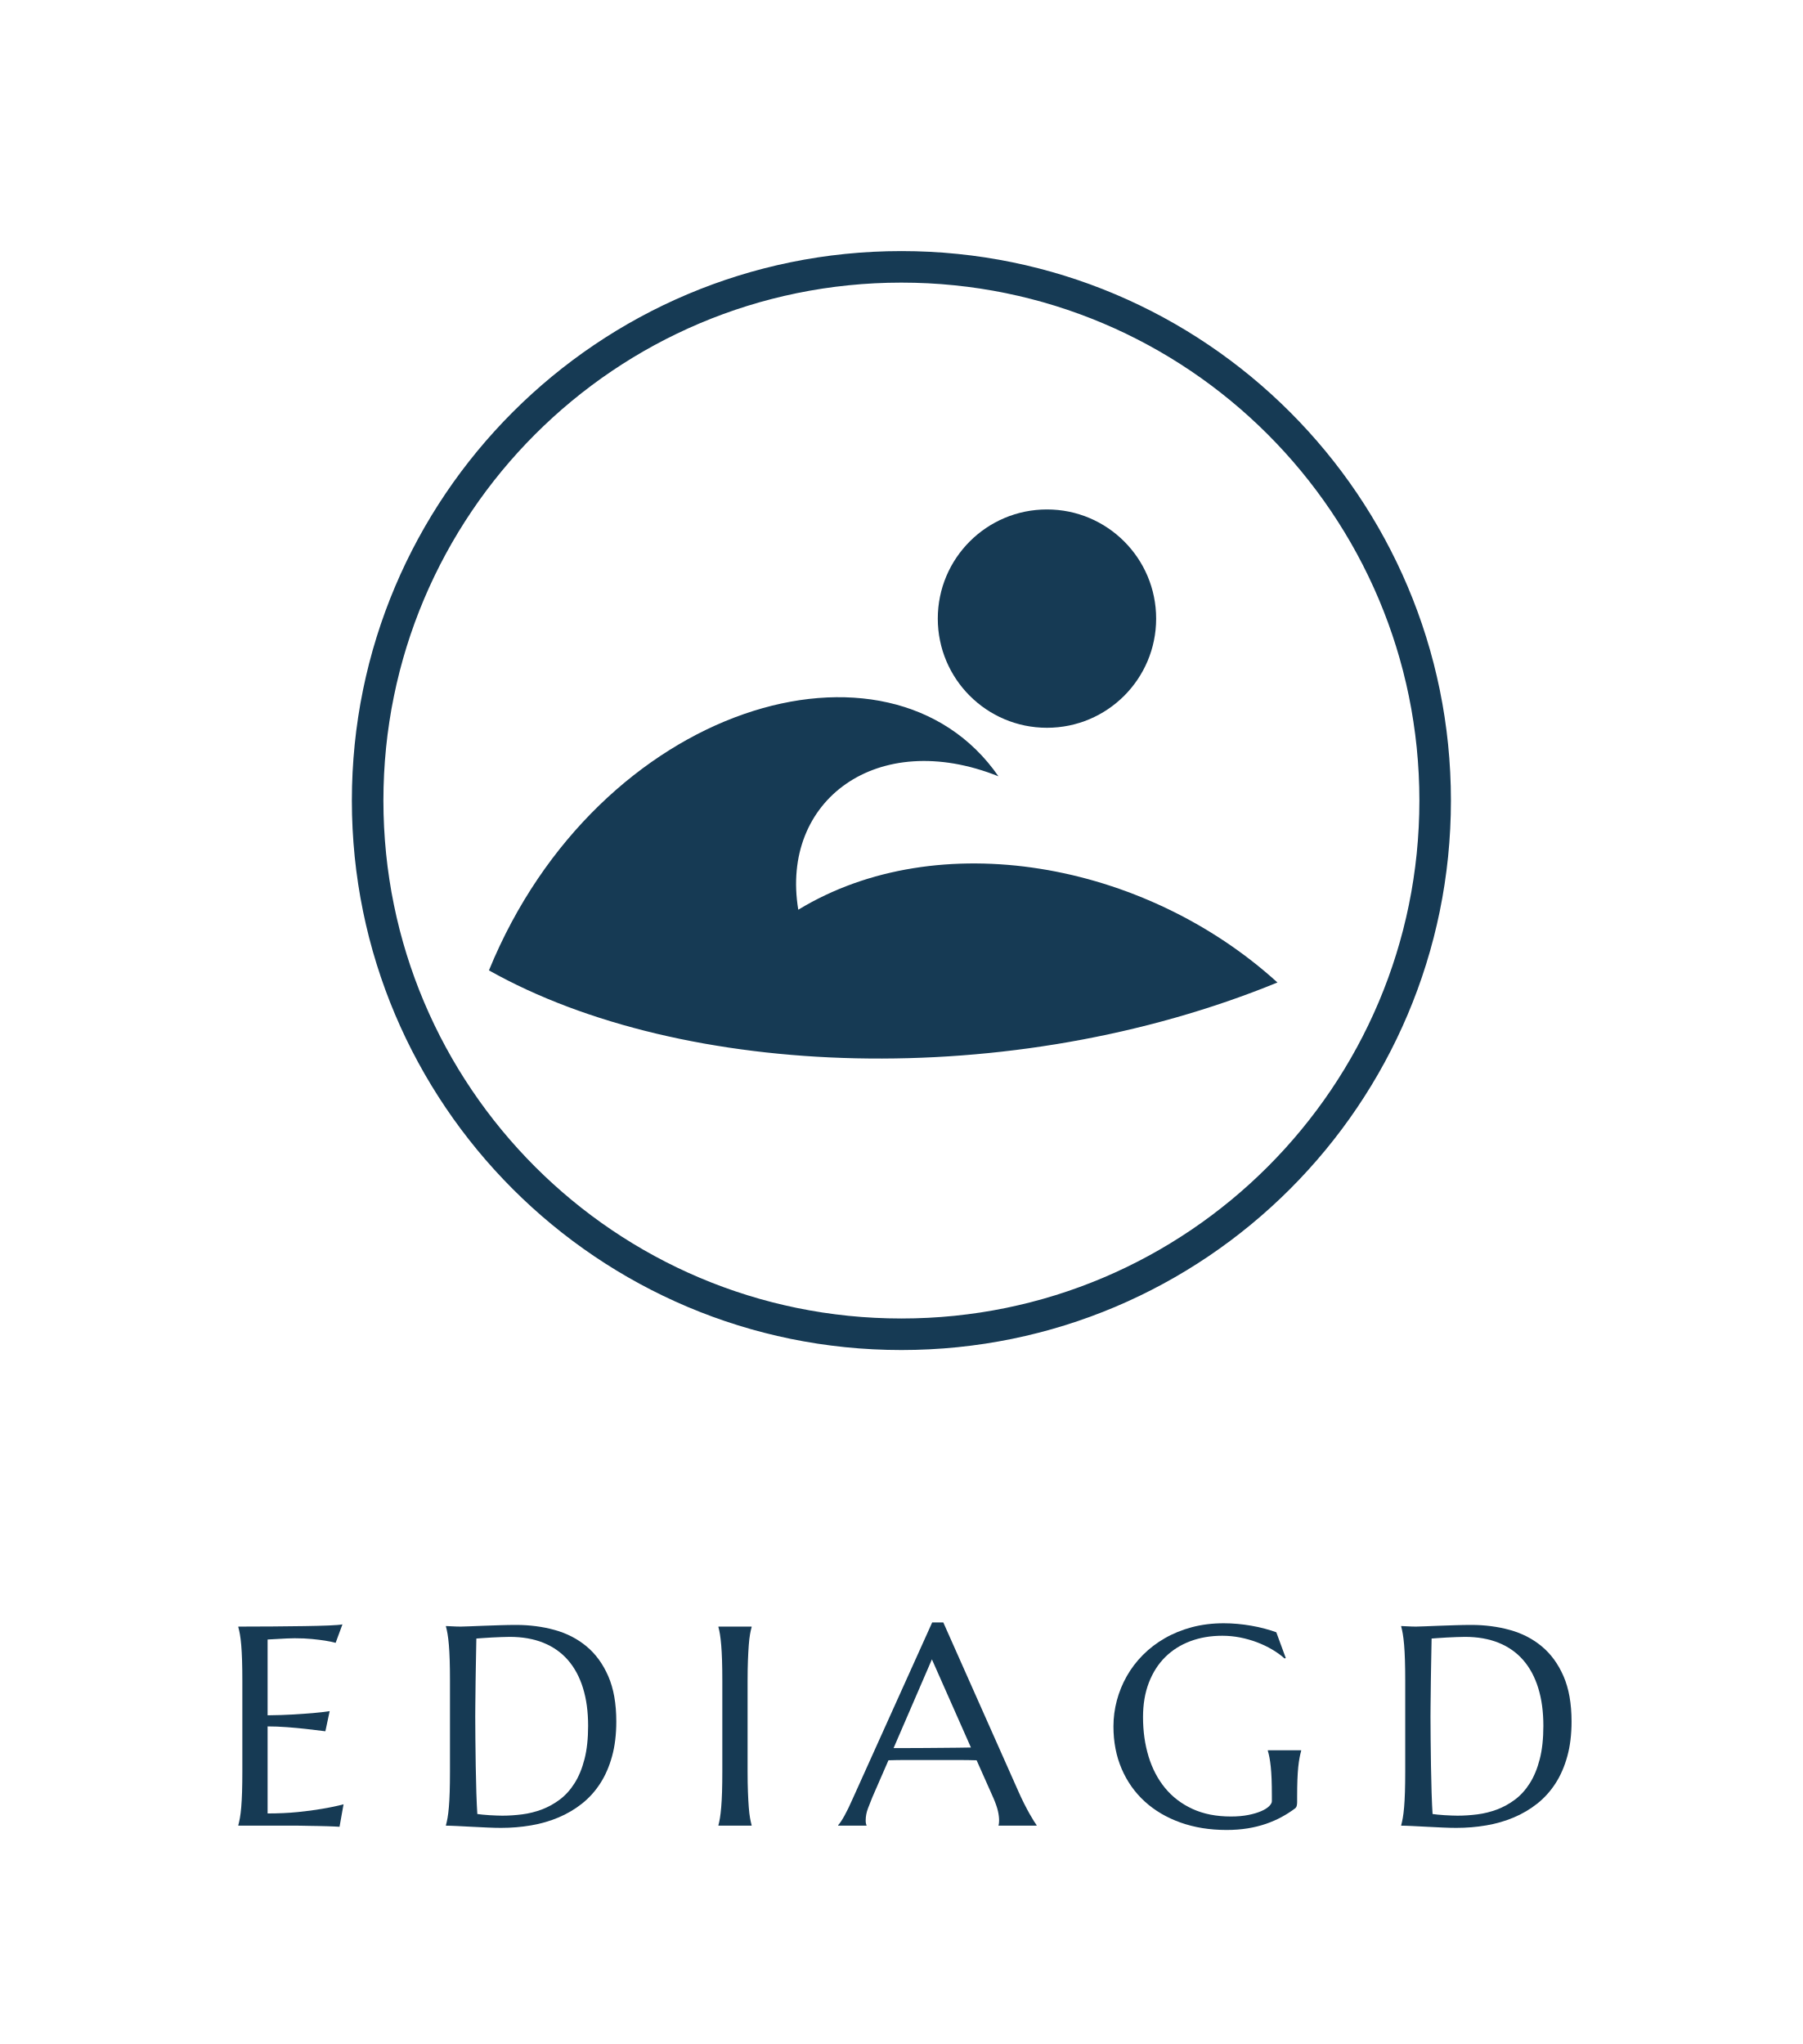
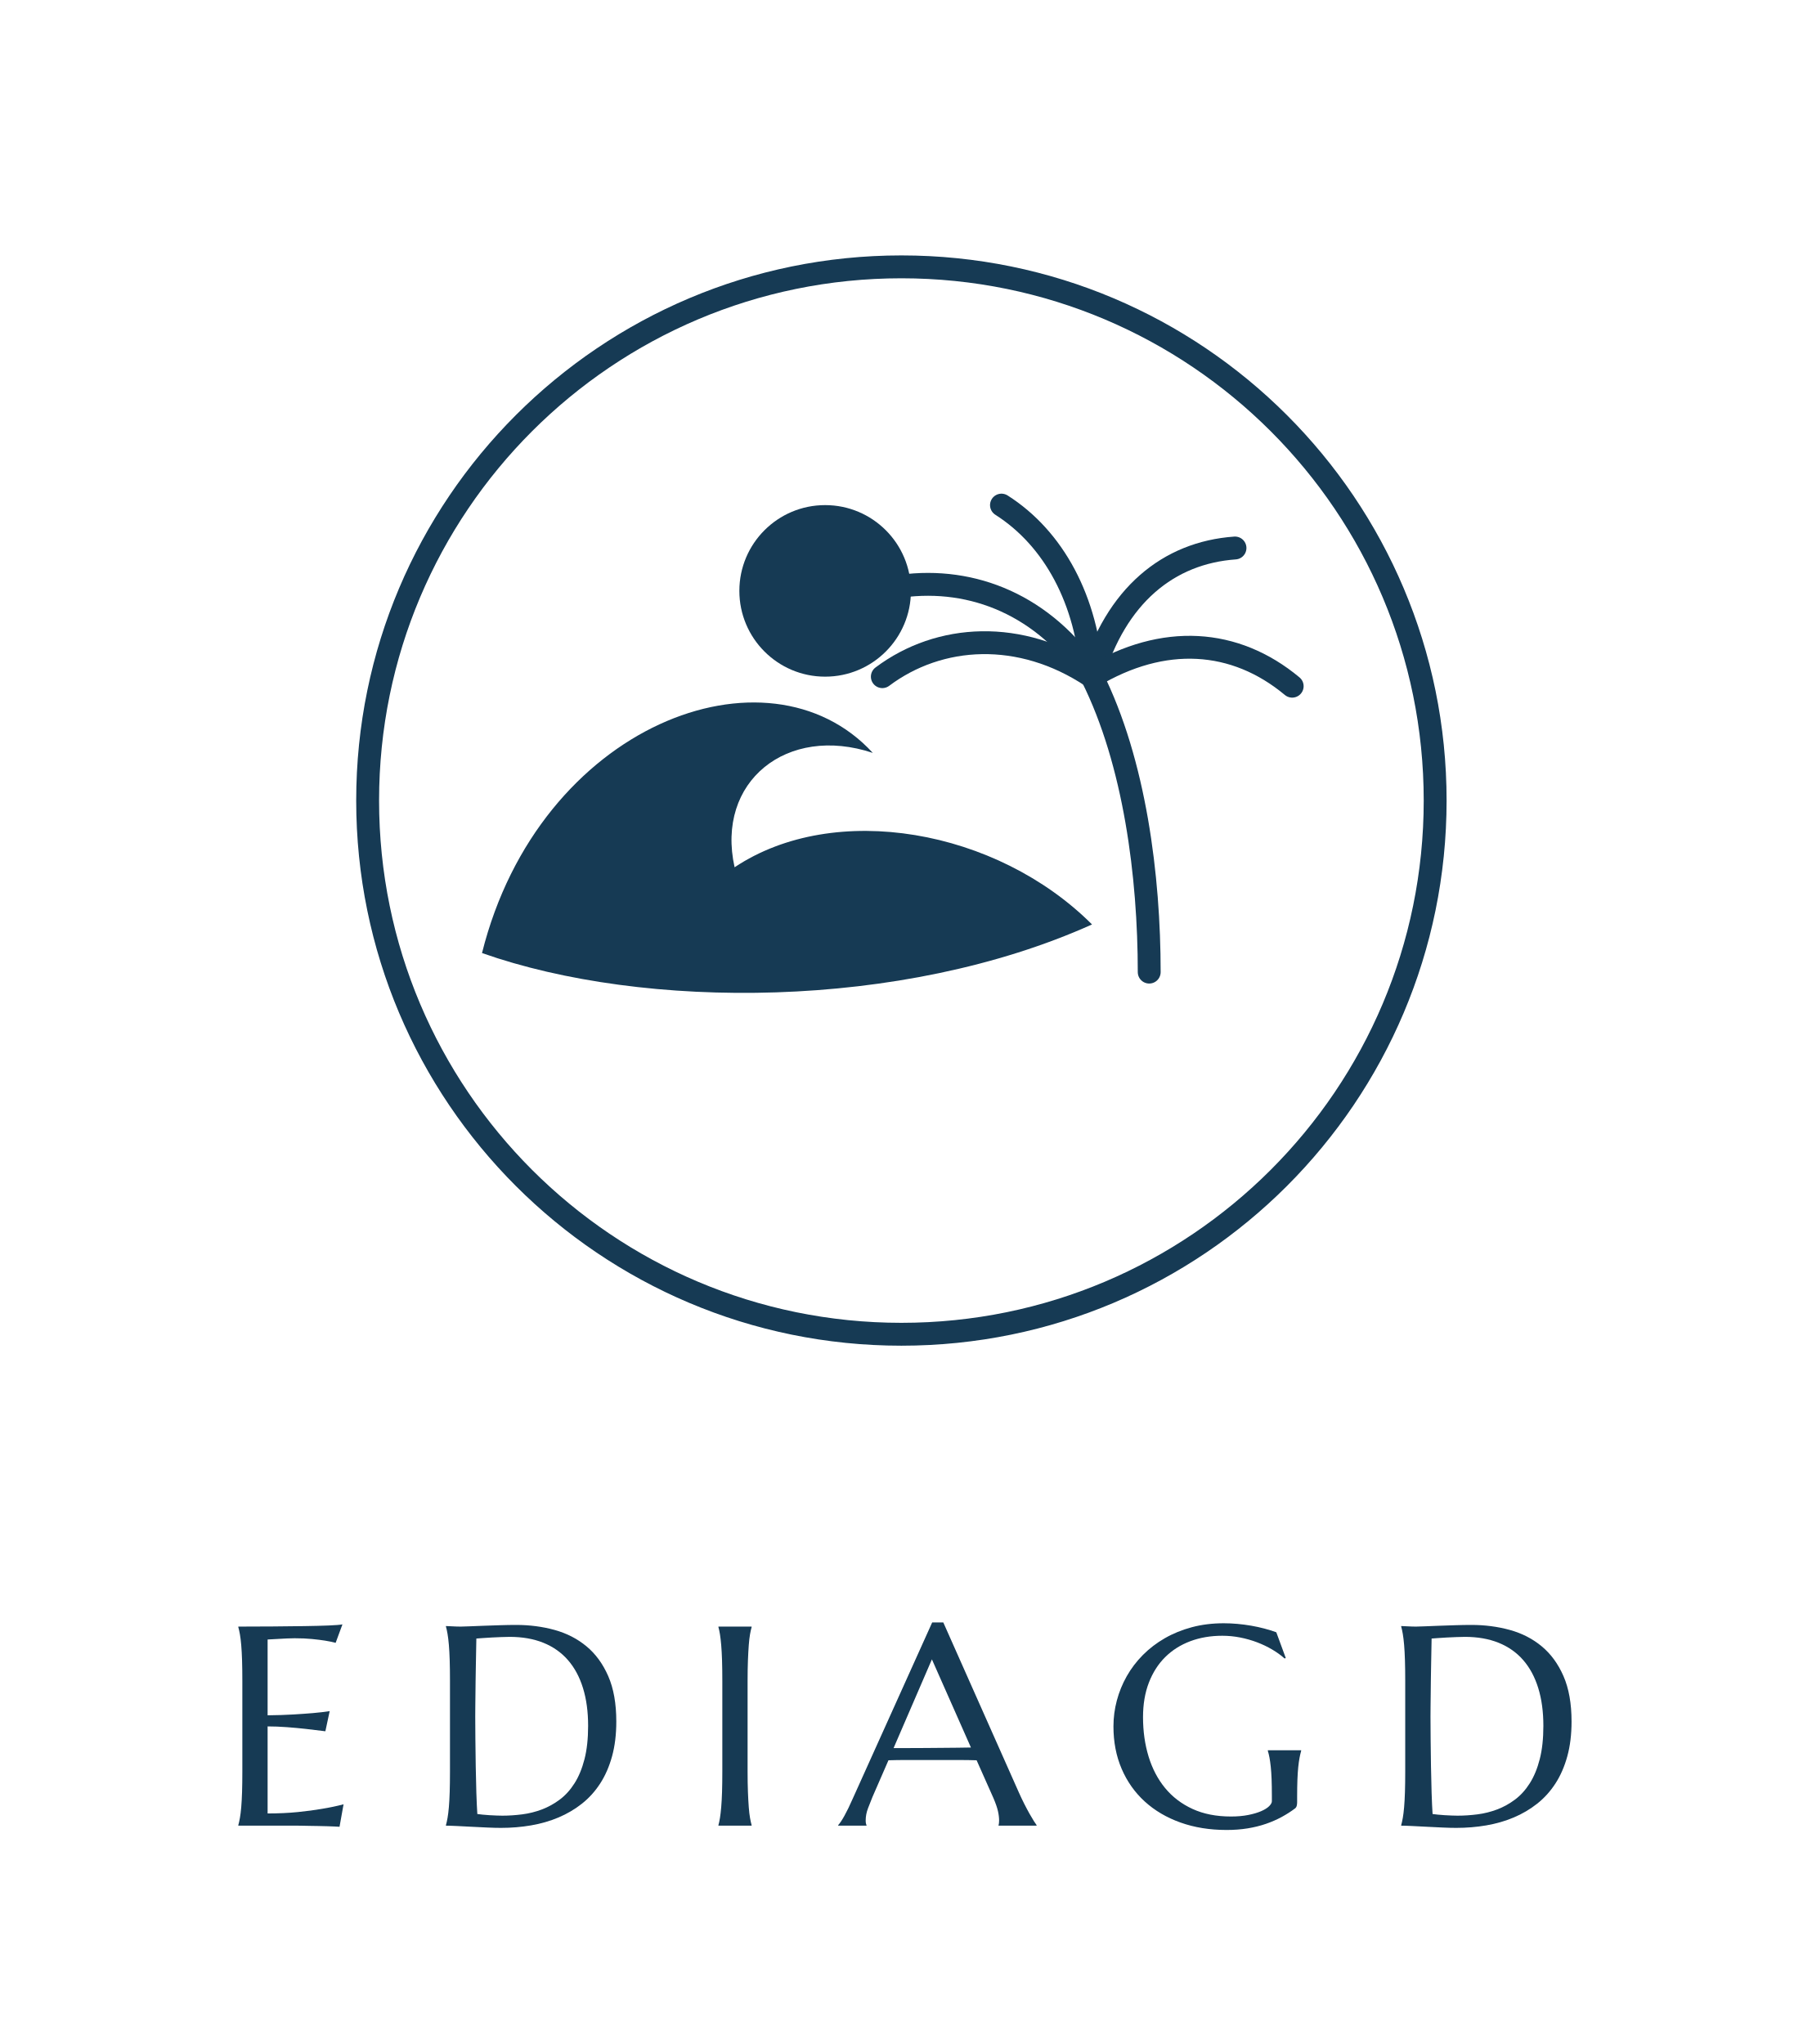
<svg xmlns="http://www.w3.org/2000/svg" viewBox="-26.297 -18.0 148.594 168.513" width="148.6" height="168.5" role="img" aria-label="EDIAGD">
-   <circle cx="48" cy="48" r="44" fill="none" stroke="#163A54" stroke-width="2.6" />
-   <circle cx="60" cy="33" r="9" fill="#163A54" />
-   <path d="M14 62 C 23 40, 47 33, 56 46 C 46 42, 38 48, 39.5 57 C 51 50, 68 53, 79 63 C 57 72, 30 71, 14 62 Z" fill="#163A54" />
+   <g transform="translate(0.8571 0.8571) scale(0.785714)">
+     <circle cx="60" cy="60" r="56" fill="none" stroke="#163A54" stroke-width="2.4" />
+     <circle cx="52" cy="38" r="9" fill="#163A54" />
+     <g fill="none" stroke="#163A54" stroke-width="2.4" stroke-linecap="round">
+       <path d="M86 78 C 86 68, 84.5 56, 80 47" />
+       <path d="M80 47 C 72.5 42, 64 42.5, 58 47" />
+       <path d="M80 47 C 75 39.5, 67.5 36.5, 60 37.5" />
+       <path d="M80 47 C 82.5 38.5, 88 34, 95 33.5" />
+       <path d="M80 47 C 87.5 42.5, 95 43, 101 48" />
+       <path d="M80 47 C 79.5 39, 76 32.5, 70.5 29" />
+     </g>
+     <path d="M16 76 C 22 52, 46 43, 57 55 C 48 52, 40.5 58, 42.5 67 C 53 60, 70 63, 80 73 C 60 82, 33 82, 16 76 Z" fill="#163A54" />
+   </g>
  <g fill="#163A54">
    <path transform="translate(-8.297 132.513) scale(0.011445 -0.011445)" d="M143 1434Q268 1434 391.5 1435.0Q515 1436 618.0 1437.5Q721 1439 794.0 1442.0Q867 1445 893 1450L844 1317Q811 1326 767 1333Q729 1339 674.5 1344.5Q620 1350 549 1350Q525 1350 491.5 1348.5Q458 1347 427 1345Q391 1343 354 1341V795Q457 796 540.0 801.0Q623 806 681 811Q749 817 801 825L770 680Q701 689 629 697Q567 704 494.0 709.5Q421 715 354 715V88Q472 88 571.0 98.0Q670 108 744 121Q830 135 901 154L872 -8Q860 -7 836.0 -6.0Q812 -5 782.5 -4.0Q753 -3 720.5 -2.5Q688 -2 659.0 -1.5Q630 -1 607.5 -0.5Q585 0 575 0H143V4Q149 25 154.5 56.0Q160 87 164.0 133.0Q168 179 170.0 242.5Q172 306 172 391V1042Q172 1127 170.0 1190.5Q168 1254 164.0 1300.5Q160 1347 154.5 1378.0Q149 1409 143 1430V1434Z" />
    <path transform="translate(8.819 132.513) scale(0.011445 -0.011445)" d="M362 1348Q360 1236 358 1131Q357 1086 356.5 1039.0Q356 992 355.5 946.5Q355 901 354.5 859.5Q354 818 354 786Q354 719 355.0 624.0Q356 529 357.5 429.0Q359 329 362.0 237.0Q365 145 369 84Q383 82 406.5 79.5Q430 77 456.0 75.5Q482 74 507.0 73.0Q532 72 549 72Q619 72 692.5 81.5Q766 91 834.5 117.0Q903 143 963.5 188.5Q1024 234 1069.5 306.0Q1115 378 1141.0 479.5Q1167 581 1167 719Q1167 872 1130.0 991.5Q1093 1111 1021.5 1193.0Q950 1275 844.5 1317.5Q739 1360 602 1360Q575 1360 541.0 1358.5Q507 1357 473.5 1355.5Q440 1354 410.5 1351.5Q381 1349 362 1348ZM143 1438Q166 1437 186 1436Q203 1435 221.0 1434.5Q239 1434 250 1434Q269 1434 313.5 1436.0Q358 1438 415.0 1440.0Q472 1442 533.5 1444.0Q595 1446 649 1446Q794 1446 925.0 1410.0Q1056 1374 1155.0 1292.0Q1254 1210 1312.0 1077.0Q1370 944 1370 750Q1370 611 1339.5 500.0Q1309 389 1254.0 304.0Q1199 219 1122.5 158.5Q1046 98 953.5 59.0Q861 20 756.0 2.0Q651 -16 539 -16Q499 -16 442.5 -13.5Q386 -11 329.0 -8.0Q272 -5 221.5 -2.5Q171 0 143 0V4Q149 25 154.5 56.0Q160 87 164.0 133.0Q168 179 170.0 242.5Q172 306 172 391V1042Q172 1127 170.0 1191.5Q168 1256 164.0 1302.5Q160 1349 154.5 1381.0Q149 1413 143 1434Z" />
    <path transform="translate(31.178 132.513) scale(0.011445 -0.011445)" d="M152 4Q158 25 163.0 56.0Q168 87 172.0 133.0Q176 179 178.0 242.5Q180 306 180 391V1042Q180 1127 178.0 1190.5Q176 1254 172.0 1300.5Q168 1347 163.0 1378.0Q158 1409 152 1430V1434H391V1430Q385 1409 379.5 1378.0Q374 1347 370.5 1300.5Q367 1254 364.5 1190.5Q362 1127 362 1042V391Q362 306 364.5 242.5Q367 179 370.5 133.0Q374 87 379.5 56.0Q385 25 391 4V0H152Z" />
    <path transform="translate(43.019 132.513) scale(0.011445 -0.011445)" d="M1135 0V4Q1137 9 1138.0 19.0Q1139 29 1139 37Q1139 68 1130.5 105.5Q1122 143 1098 199L977 471Q921 473 828.0 473.0Q735 473 627 473Q548 473 474.5 473.0Q401 473 342 471L227 207Q212 170 195.0 126.0Q178 82 178 37Q178 24 180.0 15.5Q182 7 184 4V0H-20V4Q-2 23 25.0 71.5Q52 120 84 193L657 1464H737L1280 242Q1299 199 1319.5 158.5Q1340 118 1358.0 86.0Q1376 54 1390.0 32.0Q1404 10 1409 4V0ZM487 559Q545 559 606.0 559.5Q667 560 725.5 560.5Q784 561 838.0 561.5Q892 562 936 563L655 1198L379 559Z" />
    <path transform="translate(64.542 132.513) scale(0.011445 -0.011445)" d="M1405 168Q1405 157 1402.5 145.0Q1400 133 1391 125Q1346 91 1293.5 62.5Q1241 34 1180.0 13.0Q1119 -8 1048.5 -19.5Q978 -31 897 -31Q715 -31 565.0 22.5Q415 76 307.5 174.0Q200 272 141.0 409.5Q82 547 82 715Q82 810 106.5 902.0Q131 994 178.0 1077.0Q225 1160 294.0 1229.5Q363 1299 451.5 1350.0Q540 1401 646.5 1429.5Q753 1458 877 1458Q925 1458 975.0 1453.5Q1025 1449 1074.0 1440.5Q1123 1432 1168.5 1420.0Q1214 1408 1255 1393L1323 1208L1315 1204Q1276 1239 1225.0 1269.0Q1174 1299 1116.0 1321.0Q1058 1343 994.5 1355.5Q931 1368 866 1368Q740 1368 635.0 1328.5Q530 1289 454.5 1214.0Q379 1139 337.0 1030.0Q295 921 295 782Q295 629 335.0 498.0Q375 367 454.0 271.0Q533 175 651.5 120.5Q770 66 928 66Q998 66 1053.0 77.0Q1108 88 1146.0 104.5Q1184 121 1203.5 140.5Q1223 160 1223 176V215Q1223 285 1221.0 336.0Q1219 387 1215.0 424.5Q1211 462 1206.0 489.0Q1201 516 1194 539V543H1434V539Q1428 518 1422.5 489.5Q1417 461 1413.0 422.0Q1409 383 1407.0 330.5Q1405 278 1405 209Z" />
    <path transform="translate(87.564 132.513) scale(0.011445 -0.011445)" d="M362 1348Q360 1236 358 1131Q357 1086 356.5 1039.0Q356 992 355.5 946.5Q355 901 354.5 859.5Q354 818 354 786Q354 719 355.0 624.0Q356 529 357.5 429.0Q359 329 362.0 237.0Q365 145 369 84Q383 82 406.5 79.5Q430 77 456.0 75.5Q482 74 507.0 73.0Q532 72 549 72Q619 72 692.5 81.5Q766 91 834.5 117.0Q903 143 963.5 188.5Q1024 234 1069.5 306.0Q1115 378 1141.0 479.5Q1167 581 1167 719Q1167 872 1130.0 991.5Q1093 1111 1021.5 1193.0Q950 1275 844.5 1317.5Q739 1360 602 1360Q575 1360 541.0 1358.5Q507 1357 473.5 1355.5Q440 1354 410.5 1351.5Q381 1349 362 1348ZM143 1438Q166 1437 186 1436Q203 1435 221.0 1434.5Q239 1434 250 1434Q269 1434 313.5 1436.0Q358 1438 415.0 1440.0Q472 1442 533.5 1444.0Q595 1446 649 1446Q794 1446 925.0 1410.0Q1056 1374 1155.0 1292.0Q1254 1210 1312.0 1077.0Q1370 944 1370 750Q1370 611 1339.5 500.0Q1309 389 1254.0 304.0Q1199 219 1122.5 158.5Q1046 98 953.5 59.0Q861 20 756.0 2.0Q651 -16 539 -16Q499 -16 442.5 -13.5Q386 -11 329.0 -8.0Q272 -5 221.5 -2.5Q171 0 143 0V4Q149 25 154.5 56.0Q160 87 164.0 133.0Q168 179 170.0 242.5Q172 306 172 391V1042Q172 1127 170.0 1191.5Q168 1256 164.0 1302.5Q160 1349 154.5 1381.0Q149 1413 143 1434Z" />
  </g>
</svg>
